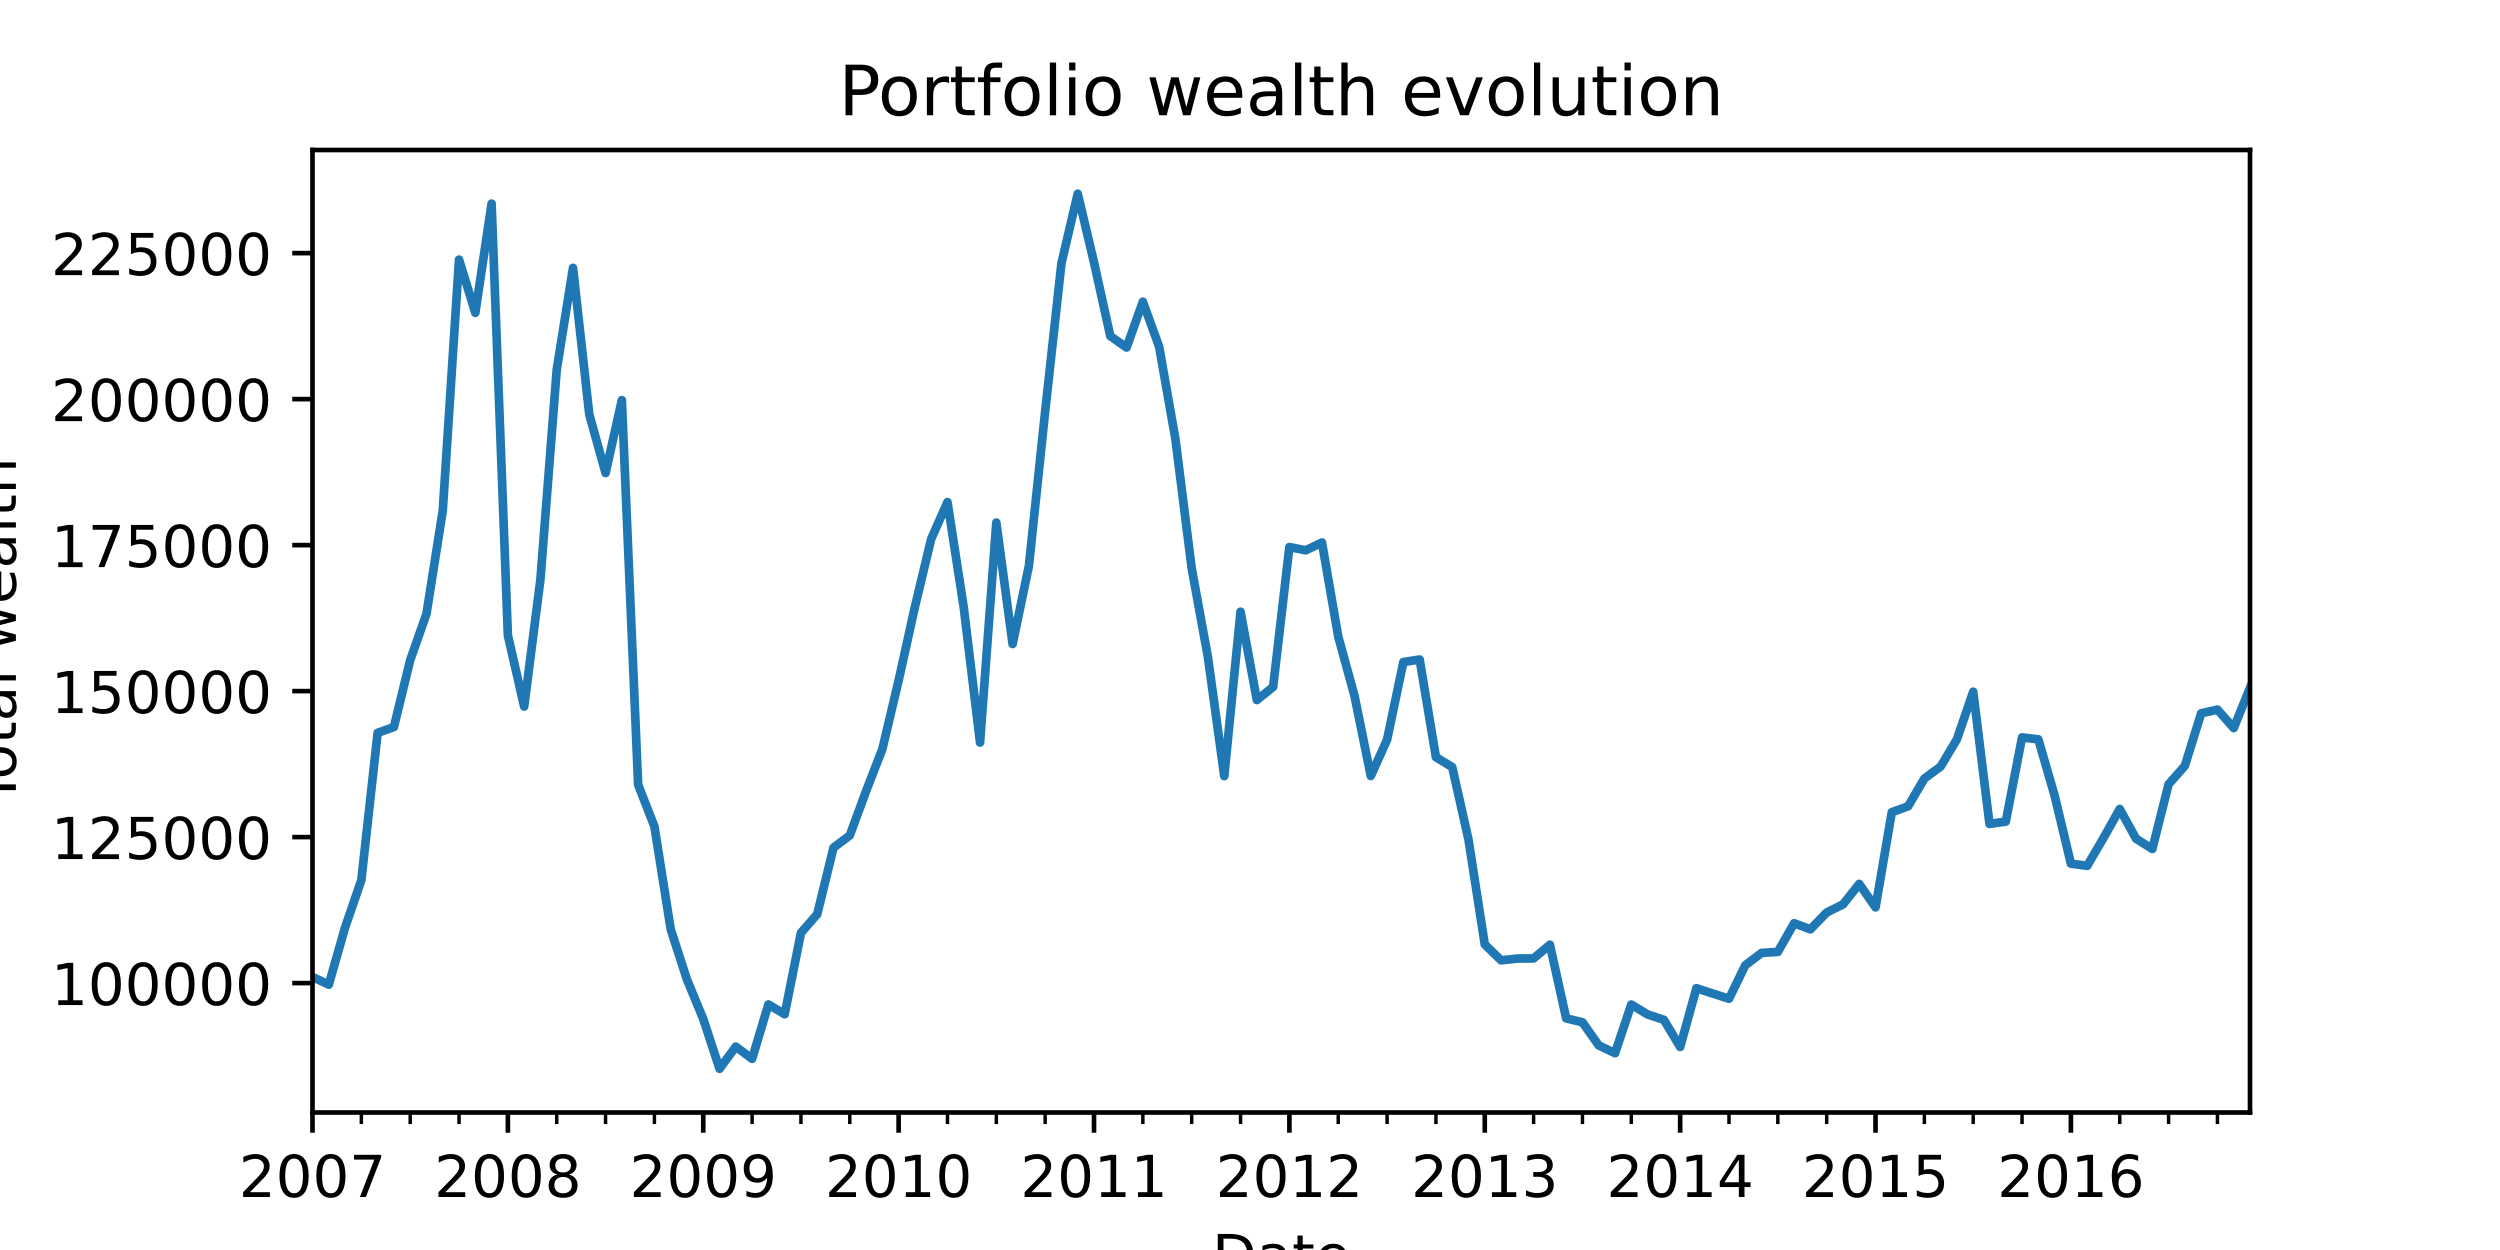
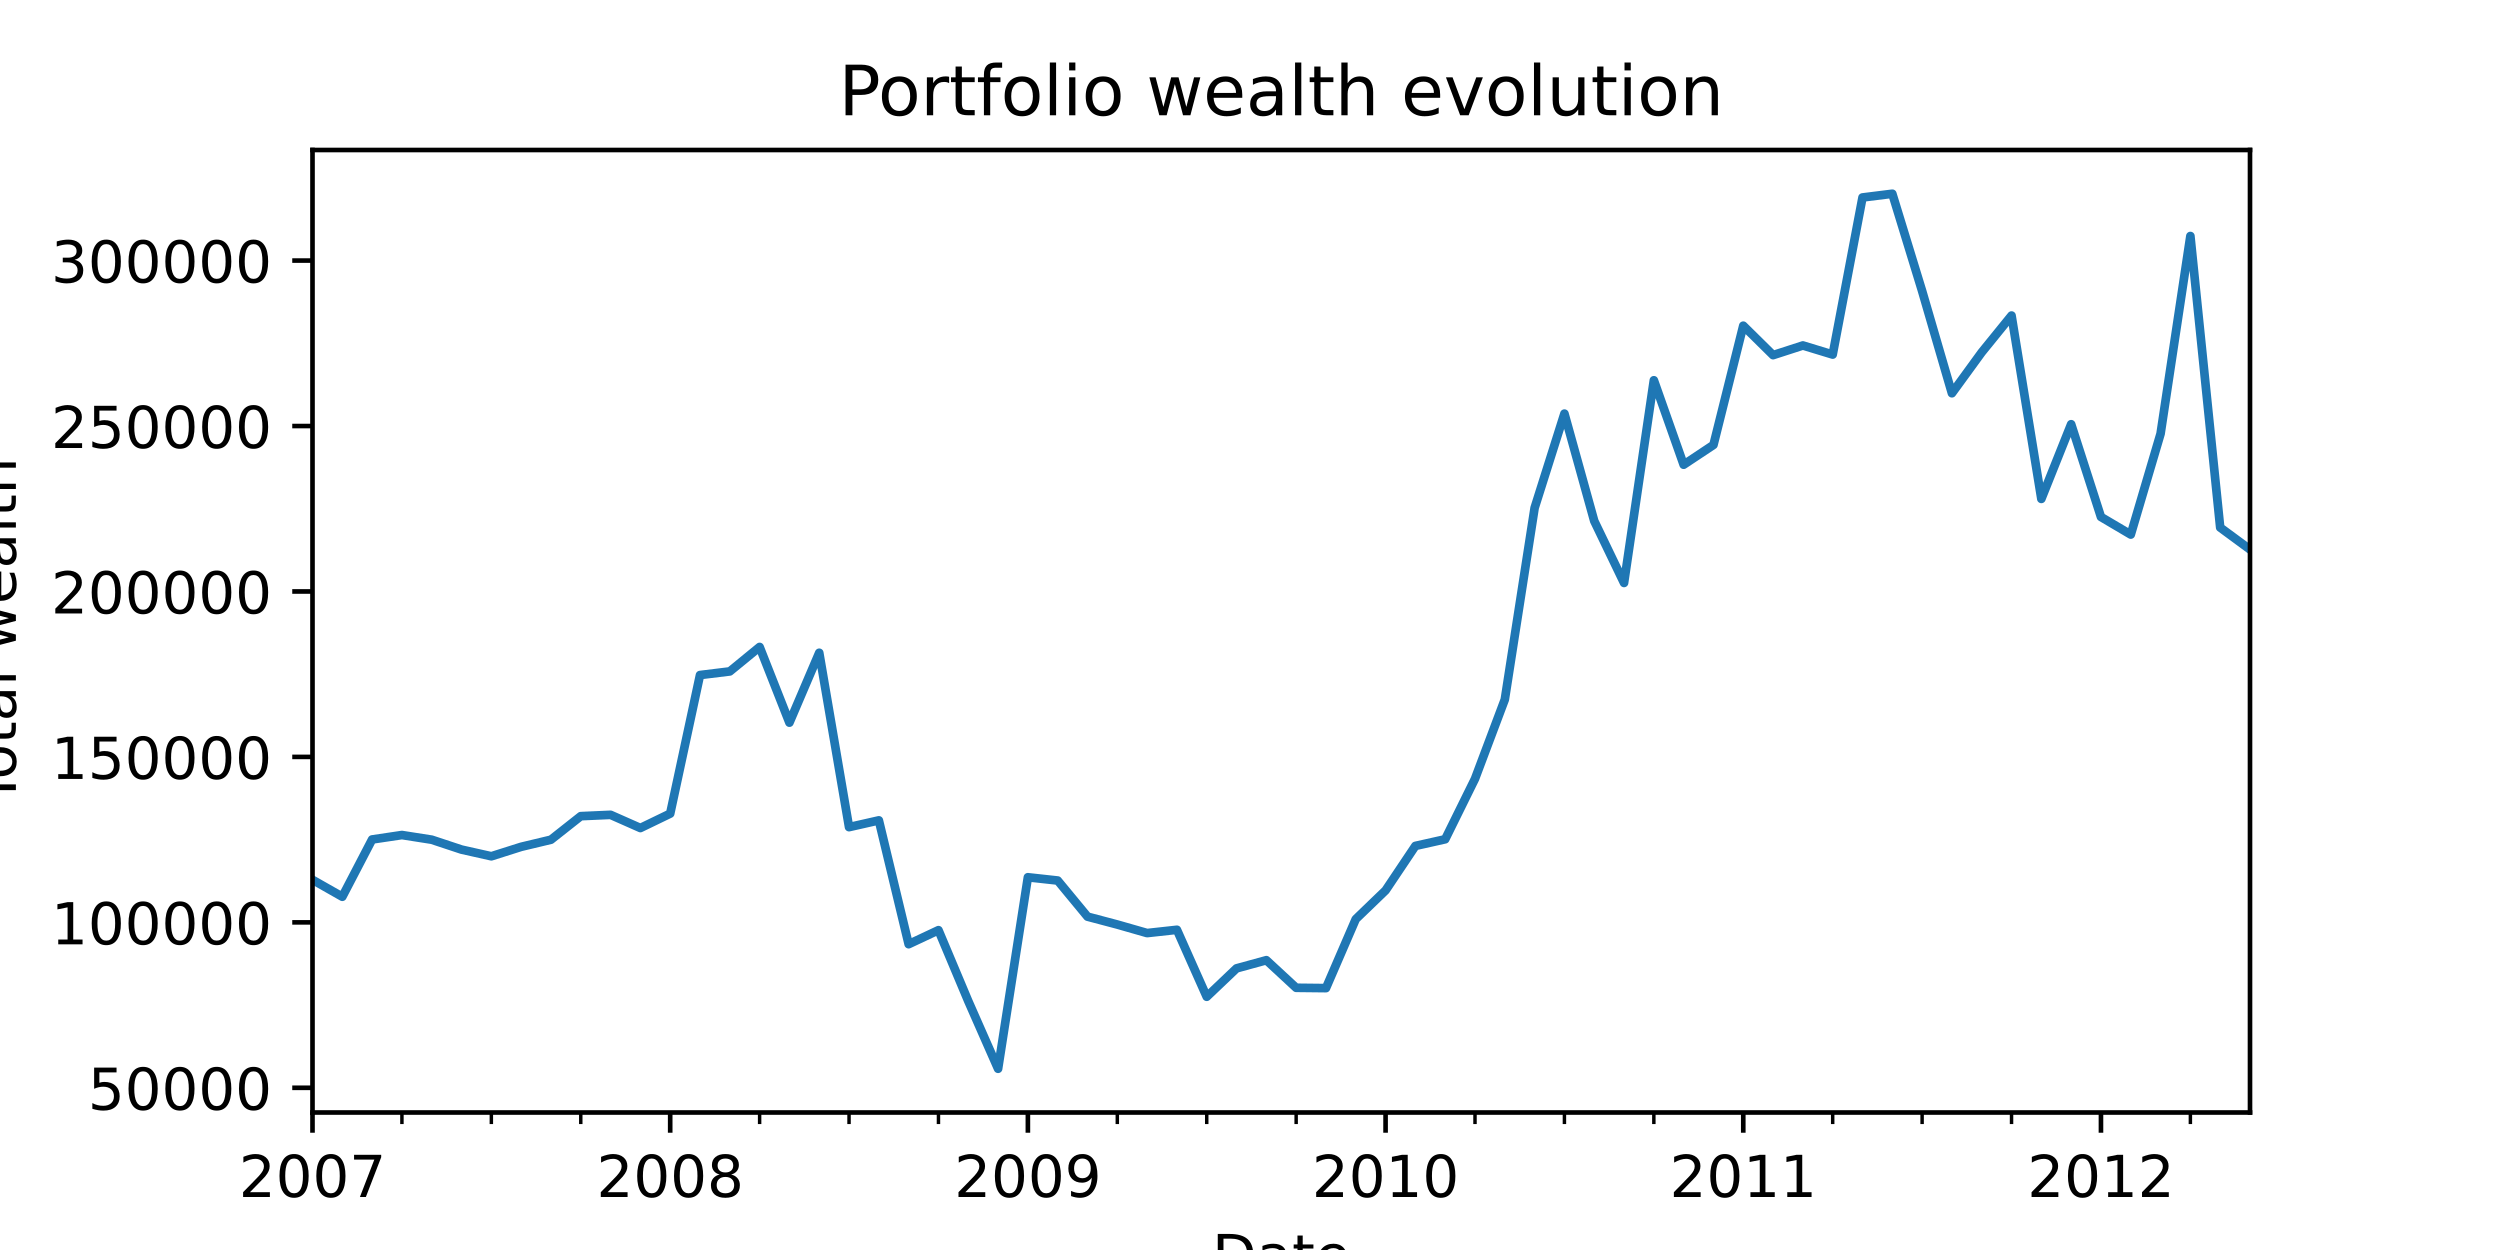
<svg xmlns="http://www.w3.org/2000/svg" xmlns:xlink="http://www.w3.org/1999/xlink" width="432pt" height="216pt" viewBox="0 0 432 216" version="1.1">
  <defs>
    <style type="text/css">*{stroke-linejoin: round; stroke-linecap: butt}</style>
  </defs>
  <g id="figure_1">
    <g id="patch_1">
      <path d="M 0 216  L 432 216  L 432 0  L 0 0  z " style="fill: #ffffff" />
    </g>
    <g id="axes_1">
      <g id="patch_2">
        <path d="M 54 192.24  L 388.8 192.24  L 388.8 25.92  L 54 25.92  z " style="fill: #ffffff" />
      </g>
      <g id="matplotlib.axis_1">
        <g id="xtick_1">
          <g id="line2d_1">
            <defs>
-               <path id="m0c36ecfe81" d="M 0 0  L 0 3.5  " style="stroke: #000000; stroke-width: 0.8" />
+               <path id="m5aeb58a6e0" d="M 0 0  L 0 3.5  " style="stroke: #000000; stroke-width: 0.8" />
            </defs>
            <g>
-               <use xlink:href="#m0c36ecfe81" x="54" y="192.24" style="stroke: #000000; stroke-width: 0.8" />
+               <use xlink:href="#m5aeb58a6e0" x="54" y="192.24" style="stroke: #000000; stroke-width: 0.8" />
            </g>
          </g>
          <g id="text_1">
            <g transform="translate(41.275 206.8384)scale(0.1 -0.1)">
              <defs>
                <path id="DejaVuSans-32" d="M 1228 531  L 3431 531  L 3431 0  L 469 0  L 469 531  Q 828 903 1448 1529  Q 2069 2156 2228 2338  Q 2531 2678 2651 2914  Q 2772 3150 2772 3378  Q 2772 3750 2511 3984  Q 2250 4219 1831 4219  Q 1534 4219 1204 4116  Q 875 4013 500 3803  L 500 4441  Q 881 4594 1212 4672  Q 1544 4750 1819 4750  Q 2544 4750 2975 4387  Q 3406 4025 3406 3419  Q 3406 3131 3298 2873  Q 3191 2616 2906 2266  Q 2828 2175 2409 1742  Q 1991 1309 1228 531  z " transform="scale(0.015625)" />
                <path id="DejaVuSans-30" d="M 2034 4250  Q 1547 4250 1301 3770  Q 1056 3291 1056 2328  Q 1056 1369 1301 889  Q 1547 409 2034 409  Q 2525 409 2770 889  Q 3016 1369 3016 2328  Q 3016 3291 2770 3770  Q 2525 4250 2034 4250  z M 2034 4750  Q 2819 4750 3233 4129  Q 3647 3509 3647 2328  Q 3647 1150 3233 529  Q 2819 -91 2034 -91  Q 1250 -91 836 529  Q 422 1150 422 2328  Q 422 3509 836 4129  Q 1250 4750 2034 4750  z " transform="scale(0.015625)" />
                <path id="DejaVuSans-37" d="M 525 4666  L 3525 4666  L 3525 4397  L 1831 0  L 1172 0  L 2766 4134  L 525 4134  L 525 4666  z " transform="scale(0.015625)" />
              </defs>
              <use xlink:href="#DejaVuSans-32" />
              <use xlink:href="#DejaVuSans-30" x="63.623" />
              <use xlink:href="#DejaVuSans-30" x="127.246" />
              <use xlink:href="#DejaVuSans-37" x="190.869" />
            </g>
          </g>
        </g>
        <g id="xtick_2">
          <g id="line2d_2">
            <g>
-               <use xlink:href="#m0c36ecfe81" x="87.761" y="192.24" style="stroke: #000000; stroke-width: 0.8" />
+               <use xlink:href="#m5aeb58a6e0" x="115.809" y="192.24" style="stroke: #000000; stroke-width: 0.8" />
            </g>
          </g>
          <g id="text_2">
-             <g transform="translate(75.03634 206.8384)scale(0.1 -0.1)">
+             <g transform="translate(103.0842 206.8384)scale(0.1 -0.1)">
              <defs>
                <path id="DejaVuSans-38" d="M 2034 2216  Q 1584 2216 1326 1975  Q 1069 1734 1069 1313  Q 1069 891 1326 650  Q 1584 409 2034 409  Q 2484 409 2743 651  Q 3003 894 3003 1313  Q 3003 1734 2745 1975  Q 2488 2216 2034 2216  z M 1403 2484  Q 997 2584 770 2862  Q 544 3141 544 3541  Q 544 4100 942 4425  Q 1341 4750 2034 4750  Q 2731 4750 3128 4425  Q 3525 4100 3525 3541  Q 3525 3141 3298 2862  Q 3072 2584 2669 2484  Q 3125 2378 3379 2068  Q 3634 1759 3634 1313  Q 3634 634 3220 271  Q 2806 -91 2034 -91  Q 1263 -91 848 271  Q 434 634 434 1313  Q 434 1759 690 2068  Q 947 2378 1403 2484  z M 1172 3481  Q 1172 3119 1398 2916  Q 1625 2713 2034 2713  Q 2441 2713 2670 2916  Q 2900 3119 2900 3481  Q 2900 3844 2670 4047  Q 2441 4250 2034 4250  Q 1625 4250 1398 4047  Q 1172 3844 1172 3481  z " transform="scale(0.015625)" />
              </defs>
              <use xlink:href="#DejaVuSans-32" />
              <use xlink:href="#DejaVuSans-30" x="63.623" />
              <use xlink:href="#DejaVuSans-30" x="127.246" />
              <use xlink:href="#DejaVuSans-38" x="190.869" />
            </g>
          </g>
        </g>
        <g id="xtick_3">
          <g id="line2d_3">
            <g>
-               <use xlink:href="#m0c36ecfe81" x="121.523" y="192.24" style="stroke: #000000; stroke-width: 0.8" />
+               <use xlink:href="#m5aeb58a6e0" x="177.618" y="192.24" style="stroke: #000000; stroke-width: 0.8" />
            </g>
          </g>
          <g id="text_3">
-             <g transform="translate(108.7977 206.8384)scale(0.1 -0.1)">
+             <g transform="translate(164.8935 206.8384)scale(0.1 -0.1)">
              <defs>
                <path id="DejaVuSans-39" d="M 703 97  L 703 672  Q 941 559 1184 500  Q 1428 441 1663 441  Q 2288 441 2617 861  Q 2947 1281 2994 2138  Q 2813 1869 2534 1725  Q 2256 1581 1919 1581  Q 1219 1581 811 2004  Q 403 2428 403 3163  Q 403 3881 828 4315  Q 1253 4750 1959 4750  Q 2769 4750 3195 4129  Q 3622 3509 3622 2328  Q 3622 1225 3098 567  Q 2575 -91 1691 -91  Q 1453 -91 1209 -44  Q 966 3 703 97  z M 1959 2075  Q 2384 2075 2632 2365  Q 2881 2656 2881 3163  Q 2881 3666 2632 3958  Q 2384 4250 1959 4250  Q 1534 4250 1286 3958  Q 1038 3666 1038 3163  Q 1038 2656 1286 2365  Q 1534 2075 1959 2075  z " transform="scale(0.015625)" />
              </defs>
              <use xlink:href="#DejaVuSans-32" />
              <use xlink:href="#DejaVuSans-30" x="63.623" />
              <use xlink:href="#DejaVuSans-30" x="127.246" />
              <use xlink:href="#DejaVuSans-39" x="190.869" />
            </g>
          </g>
        </g>
        <g id="xtick_4">
          <g id="line2d_4">
            <g>
-               <use xlink:href="#m0c36ecfe81" x="155.284" y="192.24" style="stroke: #000000; stroke-width: 0.8" />
+               <use xlink:href="#m5aeb58a6e0" x="239.428" y="192.24" style="stroke: #000000; stroke-width: 0.8" />
            </g>
          </g>
          <g id="text_4">
-             <g transform="translate(142.559 206.8384)scale(0.1 -0.1)">
+             <g transform="translate(226.7027 206.8384)scale(0.1 -0.1)">
              <defs>
                <path id="DejaVuSans-31" d="M 794 531  L 1825 531  L 1825 4091  L 703 3866  L 703 4441  L 1819 4666  L 2450 4666  L 2450 531  L 3481 531  L 3481 0  L 794 0  L 794 531  z " transform="scale(0.015625)" />
              </defs>
              <use xlink:href="#DejaVuSans-32" />
              <use xlink:href="#DejaVuSans-30" x="63.623" />
              <use xlink:href="#DejaVuSans-31" x="127.246" />
              <use xlink:href="#DejaVuSans-30" x="190.869" />
            </g>
          </g>
        </g>
        <g id="xtick_5">
          <g id="line2d_5">
            <g>
-               <use xlink:href="#m0c36ecfe81" x="189.045" y="192.24" style="stroke: #000000; stroke-width: 0.8" />
+               <use xlink:href="#m5aeb58a6e0" x="301.237" y="192.24" style="stroke: #000000; stroke-width: 0.8" />
            </g>
          </g>
          <g id="text_5">
-             <g transform="translate(176.3204 206.8384)scale(0.1 -0.1)">
+             <g transform="translate(288.5119 206.8384)scale(0.1 -0.1)">
              <use xlink:href="#DejaVuSans-32" />
              <use xlink:href="#DejaVuSans-30" x="63.623" />
              <use xlink:href="#DejaVuSans-31" x="127.246" />
              <use xlink:href="#DejaVuSans-31" x="190.869" />
            </g>
          </g>
        </g>
        <g id="xtick_6">
          <g id="line2d_6">
            <g>
-               <use xlink:href="#m0c36ecfe81" x="222.807" y="192.24" style="stroke: #000000; stroke-width: 0.8" />
+               <use xlink:href="#m5aeb58a6e0" x="363.046" y="192.24" style="stroke: #000000; stroke-width: 0.8" />
            </g>
          </g>
          <g id="text_6">
-             <g transform="translate(210.0817 206.8384)scale(0.1 -0.1)">
+             <g transform="translate(350.3212 206.8384)scale(0.1 -0.1)">
              <use xlink:href="#DejaVuSans-32" />
              <use xlink:href="#DejaVuSans-30" x="63.623" />
              <use xlink:href="#DejaVuSans-31" x="127.246" />
              <use xlink:href="#DejaVuSans-32" x="190.869" />
            </g>
          </g>
        </g>
        <g id="xtick_7">
          <g id="line2d_7">
-             <g>
-               <use xlink:href="#m0c36ecfe81" x="256.568" y="192.24" style="stroke: #000000; stroke-width: 0.8" />
-             </g>
-           </g>
-           <g id="text_7">
-             <g transform="translate(243.8431 206.8384)scale(0.1 -0.1)">
-               <defs>
-                 <path id="DejaVuSans-33" d="M 2597 2516  Q 3050 2419 3304 2112  Q 3559 1806 3559 1356  Q 3559 666 3084 287  Q 2609 -91 1734 -91  Q 1441 -91 1130 -33  Q 819 25 488 141  L 488 750  Q 750 597 1062 519  Q 1375 441 1716 441  Q 2309 441 2620 675  Q 2931 909 2931 1356  Q 2931 1769 2642 2001  Q 2353 2234 1838 2234  L 1294 2234  L 1294 2753  L 1863 2753  Q 2328 2753 2575 2939  Q 2822 3125 2822 3475  Q 2822 3834 2567 4026  Q 2313 4219 1838 4219  Q 1578 4219 1281 4162  Q 984 4106 628 3988  L 628 4550  Q 988 4650 1302 4700  Q 1616 4750 1894 4750  Q 2613 4750 3031 4423  Q 3450 4097 3450 3541  Q 3450 3153 3228 2886  Q 3006 2619 2597 2516  z " transform="scale(0.015625)" />
-               </defs>
-               <use xlink:href="#DejaVuSans-32" />
-               <use xlink:href="#DejaVuSans-30" x="63.623" />
-               <use xlink:href="#DejaVuSans-31" x="127.246" />
-               <use xlink:href="#DejaVuSans-33" x="190.869" />
+             <defs>
+               <path id="m878afed72b" d="M 0 0  L 0 2  " style="stroke: #000000; stroke-width: 0.6" />
+             </defs>
+             <g>
+               <use xlink:href="#m878afed72b" x="69.452" y="192.24" style="stroke: #000000; stroke-width: 0.6" />
            </g>
          </g>
        </g>
        <g id="xtick_8">
          <g id="line2d_8">
            <g>
-               <use xlink:href="#m0c36ecfe81" x="290.329" y="192.24" style="stroke: #000000; stroke-width: 0.8" />
-             </g>
-           </g>
-           <g id="text_8">
-             <g transform="translate(277.6044 206.8384)scale(0.1 -0.1)">
-               <defs>
-                 <path id="DejaVuSans-34" d="M 2419 4116  L 825 1625  L 2419 1625  L 2419 4116  z M 2253 4666  L 3047 4666  L 3047 1625  L 3713 1625  L 3713 1100  L 3047 1100  L 3047 0  L 2419 0  L 2419 1100  L 313 1100  L 313 1709  L 2253 4666  z " transform="scale(0.015625)" />
-               </defs>
-               <use xlink:href="#DejaVuSans-32" />
-               <use xlink:href="#DejaVuSans-30" x="63.623" />
-               <use xlink:href="#DejaVuSans-31" x="127.246" />
-               <use xlink:href="#DejaVuSans-34" x="190.869" />
+               <use xlink:href="#m878afed72b" x="84.905" y="192.24" style="stroke: #000000; stroke-width: 0.6" />
            </g>
          </g>
        </g>
        <g id="xtick_9">
          <g id="line2d_9">
            <g>
-               <use xlink:href="#m0c36ecfe81" x="324.091" y="192.24" style="stroke: #000000; stroke-width: 0.8" />
-             </g>
-           </g>
-           <g id="text_9">
-             <g transform="translate(311.3658 206.8384)scale(0.1 -0.1)">
-               <defs>
-                 <path id="DejaVuSans-35" d="M 691 4666  L 3169 4666  L 3169 4134  L 1269 4134  L 1269 2991  Q 1406 3038 1543 3061  Q 1681 3084 1819 3084  Q 2600 3084 3056 2656  Q 3513 2228 3513 1497  Q 3513 744 3044 326  Q 2575 -91 1722 -91  Q 1428 -91 1123 -41  Q 819 9 494 109  L 494 744  Q 775 591 1075 516  Q 1375 441 1709 441  Q 2250 441 2565 725  Q 2881 1009 2881 1497  Q 2881 1984 2565 2268  Q 2250 2553 1709 2553  Q 1456 2553 1204 2497  Q 953 2441 691 2322  L 691 4666  z " transform="scale(0.015625)" />
-               </defs>
-               <use xlink:href="#DejaVuSans-32" />
-               <use xlink:href="#DejaVuSans-30" x="63.623" />
-               <use xlink:href="#DejaVuSans-31" x="127.246" />
-               <use xlink:href="#DejaVuSans-35" x="190.869" />
+               <use xlink:href="#m878afed72b" x="100.357" y="192.24" style="stroke: #000000; stroke-width: 0.6" />
            </g>
          </g>
        </g>
        <g id="xtick_10">
          <g id="line2d_10">
            <g>
-               <use xlink:href="#m0c36ecfe81" x="357.852" y="192.24" style="stroke: #000000; stroke-width: 0.8" />
-             </g>
-           </g>
-           <g id="text_10">
-             <g transform="translate(345.1271 206.8384)scale(0.1 -0.1)">
-               <defs>
-                 <path id="DejaVuSans-36" d="M 2113 2584  Q 1688 2584 1439 2293  Q 1191 2003 1191 1497  Q 1191 994 1439 701  Q 1688 409 2113 409  Q 2538 409 2786 701  Q 3034 994 3034 1497  Q 3034 2003 2786 2293  Q 2538 2584 2113 2584  z M 3366 4563  L 3366 3988  Q 3128 4100 2886 4159  Q 2644 4219 2406 4219  Q 1781 4219 1451 3797  Q 1122 3375 1075 2522  Q 1259 2794 1537 2939  Q 1816 3084 2150 3084  Q 2853 3084 3261 2657  Q 3669 2231 3669 1497  Q 3669 778 3244 343  Q 2819 -91 2113 -91  Q 1303 -91 875 529  Q 447 1150 447 2328  Q 447 3434 972 4092  Q 1497 4750 2381 4750  Q 2619 4750 2861 4703  Q 3103 4656 3366 4563  z " transform="scale(0.015625)" />
-               </defs>
-               <use xlink:href="#DejaVuSans-32" />
-               <use xlink:href="#DejaVuSans-30" x="63.623" />
-               <use xlink:href="#DejaVuSans-31" x="127.246" />
-               <use xlink:href="#DejaVuSans-36" x="190.869" />
+               <use xlink:href="#m878afed72b" x="131.262" y="192.24" style="stroke: #000000; stroke-width: 0.6" />
            </g>
          </g>
        </g>
        <g id="xtick_11">
          <g id="line2d_11">
-             <defs>
-               <path id="mb60e32cce2" d="M 0 0  L 0 2  " style="stroke: #000000; stroke-width: 0.6" />
-             </defs>
-             <g>
-               <use xlink:href="#mb60e32cce2" x="62.44" y="192.24" style="stroke: #000000; stroke-width: 0.6" />
+             <g>
+               <use xlink:href="#m878afed72b" x="146.714" y="192.24" style="stroke: #000000; stroke-width: 0.6" />
            </g>
          </g>
        </g>
        <g id="xtick_12">
          <g id="line2d_12">
            <g>
-               <use xlink:href="#mb60e32cce2" x="70.881" y="192.24" style="stroke: #000000; stroke-width: 0.6" />
+               <use xlink:href="#m878afed72b" x="162.166" y="192.24" style="stroke: #000000; stroke-width: 0.6" />
            </g>
          </g>
        </g>
        <g id="xtick_13">
          <g id="line2d_13">
            <g>
-               <use xlink:href="#mb60e32cce2" x="79.321" y="192.24" style="stroke: #000000; stroke-width: 0.6" />
+               <use xlink:href="#m878afed72b" x="193.071" y="192.24" style="stroke: #000000; stroke-width: 0.6" />
            </g>
          </g>
        </g>
        <g id="xtick_14">
          <g id="line2d_14">
            <g>
-               <use xlink:href="#mb60e32cce2" x="96.202" y="192.24" style="stroke: #000000; stroke-width: 0.6" />
+               <use xlink:href="#m878afed72b" x="208.523" y="192.24" style="stroke: #000000; stroke-width: 0.6" />
            </g>
          </g>
        </g>
        <g id="xtick_15">
          <g id="line2d_15">
            <g>
-               <use xlink:href="#mb60e32cce2" x="104.642" y="192.24" style="stroke: #000000; stroke-width: 0.6" />
+               <use xlink:href="#m878afed72b" x="223.975" y="192.24" style="stroke: #000000; stroke-width: 0.6" />
            </g>
          </g>
        </g>
        <g id="xtick_16">
          <g id="line2d_16">
            <g>
-               <use xlink:href="#mb60e32cce2" x="113.082" y="192.24" style="stroke: #000000; stroke-width: 0.6" />
+               <use xlink:href="#m878afed72b" x="254.88" y="192.24" style="stroke: #000000; stroke-width: 0.6" />
            </g>
          </g>
        </g>
        <g id="xtick_17">
          <g id="line2d_17">
            <g>
-               <use xlink:href="#mb60e32cce2" x="129.963" y="192.24" style="stroke: #000000; stroke-width: 0.6" />
+               <use xlink:href="#m878afed72b" x="270.332" y="192.24" style="stroke: #000000; stroke-width: 0.6" />
            </g>
          </g>
        </g>
        <g id="xtick_18">
          <g id="line2d_18">
            <g>
-               <use xlink:href="#mb60e32cce2" x="138.403" y="192.24" style="stroke: #000000; stroke-width: 0.6" />
+               <use xlink:href="#m878afed72b" x="285.785" y="192.24" style="stroke: #000000; stroke-width: 0.6" />
            </g>
          </g>
        </g>
        <g id="xtick_19">
          <g id="line2d_19">
            <g>
-               <use xlink:href="#mb60e32cce2" x="146.844" y="192.24" style="stroke: #000000; stroke-width: 0.6" />
+               <use xlink:href="#m878afed72b" x="316.689" y="192.24" style="stroke: #000000; stroke-width: 0.6" />
            </g>
          </g>
        </g>
        <g id="xtick_20">
          <g id="line2d_20">
            <g>
-               <use xlink:href="#mb60e32cce2" x="163.724" y="192.24" style="stroke: #000000; stroke-width: 0.6" />
+               <use xlink:href="#m878afed72b" x="332.142" y="192.24" style="stroke: #000000; stroke-width: 0.6" />
            </g>
          </g>
        </g>
        <g id="xtick_21">
          <g id="line2d_21">
            <g>
-               <use xlink:href="#mb60e32cce2" x="172.165" y="192.24" style="stroke: #000000; stroke-width: 0.6" />
+               <use xlink:href="#m878afed72b" x="347.594" y="192.24" style="stroke: #000000; stroke-width: 0.6" />
            </g>
          </g>
        </g>
        <g id="xtick_22">
          <g id="line2d_22">
            <g>
-               <use xlink:href="#mb60e32cce2" x="180.605" y="192.24" style="stroke: #000000; stroke-width: 0.6" />
-             </g>
-           </g>
-         </g>
-         <g id="xtick_23">
-           <g id="line2d_23">
-             <g>
-               <use xlink:href="#mb60e32cce2" x="197.486" y="192.24" style="stroke: #000000; stroke-width: 0.6" />
-             </g>
-           </g>
-         </g>
-         <g id="xtick_24">
-           <g id="line2d_24">
-             <g>
-               <use xlink:href="#mb60e32cce2" x="205.926" y="192.24" style="stroke: #000000; stroke-width: 0.6" />
-             </g>
-           </g>
-         </g>
-         <g id="xtick_25">
-           <g id="line2d_25">
-             <g>
-               <use xlink:href="#mb60e32cce2" x="214.366" y="192.24" style="stroke: #000000; stroke-width: 0.6" />
-             </g>
-           </g>
-         </g>
-         <g id="xtick_26">
-           <g id="line2d_26">
-             <g>
-               <use xlink:href="#mb60e32cce2" x="231.247" y="192.24" style="stroke: #000000; stroke-width: 0.6" />
-             </g>
-           </g>
-         </g>
-         <g id="xtick_27">
-           <g id="line2d_27">
-             <g>
-               <use xlink:href="#mb60e32cce2" x="239.687" y="192.24" style="stroke: #000000; stroke-width: 0.6" />
-             </g>
-           </g>
-         </g>
-         <g id="xtick_28">
-           <g id="line2d_28">
-             <g>
-               <use xlink:href="#mb60e32cce2" x="248.128" y="192.24" style="stroke: #000000; stroke-width: 0.6" />
-             </g>
-           </g>
-         </g>
-         <g id="xtick_29">
-           <g id="line2d_29">
-             <g>
-               <use xlink:href="#mb60e32cce2" x="265.008" y="192.24" style="stroke: #000000; stroke-width: 0.6" />
-             </g>
-           </g>
-         </g>
-         <g id="xtick_30">
-           <g id="line2d_30">
-             <g>
-               <use xlink:href="#mb60e32cce2" x="273.449" y="192.24" style="stroke: #000000; stroke-width: 0.6" />
-             </g>
-           </g>
-         </g>
-         <g id="xtick_31">
-           <g id="line2d_31">
-             <g>
-               <use xlink:href="#mb60e32cce2" x="281.889" y="192.24" style="stroke: #000000; stroke-width: 0.6" />
-             </g>
-           </g>
-         </g>
-         <g id="xtick_32">
-           <g id="line2d_32">
-             <g>
-               <use xlink:href="#mb60e32cce2" x="298.77" y="192.24" style="stroke: #000000; stroke-width: 0.6" />
-             </g>
-           </g>
-         </g>
-         <g id="xtick_33">
-           <g id="line2d_33">
-             <g>
-               <use xlink:href="#mb60e32cce2" x="307.21" y="192.24" style="stroke: #000000; stroke-width: 0.6" />
-             </g>
-           </g>
-         </g>
-         <g id="xtick_34">
-           <g id="line2d_34">
-             <g>
-               <use xlink:href="#mb60e32cce2" x="315.65" y="192.24" style="stroke: #000000; stroke-width: 0.6" />
-             </g>
-           </g>
-         </g>
-         <g id="xtick_35">
-           <g id="line2d_35">
-             <g>
-               <use xlink:href="#mb60e32cce2" x="332.531" y="192.24" style="stroke: #000000; stroke-width: 0.6" />
-             </g>
-           </g>
-         </g>
-         <g id="xtick_36">
-           <g id="line2d_36">
-             <g>
-               <use xlink:href="#mb60e32cce2" x="340.971" y="192.24" style="stroke: #000000; stroke-width: 0.6" />
-             </g>
-           </g>
-         </g>
-         <g id="xtick_37">
-           <g id="line2d_37">
-             <g>
-               <use xlink:href="#mb60e32cce2" x="349.412" y="192.24" style="stroke: #000000; stroke-width: 0.6" />
-             </g>
-           </g>
-         </g>
-         <g id="xtick_38">
-           <g id="line2d_38">
-             <g>
-               <use xlink:href="#mb60e32cce2" x="366.292" y="192.24" style="stroke: #000000; stroke-width: 0.6" />
-             </g>
-           </g>
-         </g>
-         <g id="xtick_39">
-           <g id="line2d_39">
-             <g>
-               <use xlink:href="#mb60e32cce2" x="374.733" y="192.24" style="stroke: #000000; stroke-width: 0.6" />
-             </g>
-           </g>
-         </g>
-         <g id="xtick_40">
-           <g id="line2d_40">
-             <g>
-               <use xlink:href="#mb60e32cce2" x="383.173" y="192.24" style="stroke: #000000; stroke-width: 0.6" />
-             </g>
-           </g>
-         </g>
-         <g id="text_11">
+               <use xlink:href="#m878afed72b" x="378.498" y="192.24" style="stroke: #000000; stroke-width: 0.6" />
+             </g>
+           </g>
+         </g>
+         <g id="text_7">
          <g transform="translate(209.4492 220.5166)scale(0.1 -0.1)">
            <defs>
              <path id="DejaVuSans-44" d="M 1259 4147  L 1259 519  L 2022 519  Q 2988 519 3436 956  Q 3884 1394 3884 2338  Q 3884 3275 3436 3711  Q 2988 4147 2022 4147  L 1259 4147  z M 628 4666  L 1925 4666  Q 3281 4666 3915 4102  Q 4550 3538 4550 2338  Q 4550 1131 3912 565  Q 3275 0 1925 0  L 628 0  L 628 4666  z " transform="scale(0.015625)" />
              <path id="DejaVuSans-61" d="M 2194 1759  Q 1497 1759 1228 1600  Q 959 1441 959 1056  Q 959 750 1161 570  Q 1363 391 1709 391  Q 2188 391 2477 730  Q 2766 1069 2766 1631  L 2766 1759  L 2194 1759  z M 3341 1997  L 3341 0  L 2766 0  L 2766 531  Q 2569 213 2275 61  Q 1981 -91 1556 -91  Q 1019 -91 701 211  Q 384 513 384 1019  Q 384 1609 779 1909  Q 1175 2209 1959 2209  L 2766 2209  L 2766 2266  Q 2766 2663 2505 2880  Q 2244 3097 1772 3097  Q 1472 3097 1187 3025  Q 903 2953 641 2809  L 641 3341  Q 956 3463 1253 3523  Q 1550 3584 1831 3584  Q 2591 3584 2966 3190  Q 3341 2797 3341 1997  z " transform="scale(0.015625)" />
              <path id="DejaVuSans-74" d="M 1172 4494  L 1172 3500  L 2356 3500  L 2356 3053  L 1172 3053  L 1172 1153  Q 1172 725 1289 603  Q 1406 481 1766 481  L 2356 481  L 2356 0  L 1766 0  Q 1100 0 847 248  Q 594 497 594 1153  L 594 3053  L 172 3053  L 172 3500  L 594 3500  L 594 4494  L 1172 4494  z " transform="scale(0.015625)" />
              <path id="DejaVuSans-65" d="M 3597 1894  L 3597 1613  L 953 1613  Q 991 1019 1311 708  Q 1631 397 2203 397  Q 2534 397 2845 478  Q 3156 559 3463 722  L 3463 178  Q 3153 47 2828 -22  Q 2503 -91 2169 -91  Q 1331 -91 842 396  Q 353 884 353 1716  Q 353 2575 817 3079  Q 1281 3584 2069 3584  Q 2775 3584 3186 3129  Q 3597 2675 3597 1894  z M 3022 2063  Q 3016 2534 2758 2815  Q 2500 3097 2075 3097  Q 1594 3097 1305 2825  Q 1016 2553 972 2059  L 3022 2063  z " transform="scale(0.015625)" />
            </defs>
            <use xlink:href="#DejaVuSans-44" />
            <use xlink:href="#DejaVuSans-61" x="77.002" />
            <use xlink:href="#DejaVuSans-74" x="138.281" />
            <use xlink:href="#DejaVuSans-65" x="177.49" />
          </g>
        </g>
      </g>
      <g id="matplotlib.axis_2">
        <g id="ytick_1">
-           <g id="line2d_41">
+           <g id="line2d_23">
            <defs>
-               <path id="m95927914cc" d="M 0 0  L -3.5 0  " style="stroke: #000000; stroke-width: 0.8" />
+               <path id="ma9e275bed3" d="M 0 0  L -3.5 0  " style="stroke: #000000; stroke-width: 0.8" />
            </defs>
            <g>
-               <use xlink:href="#m95927914cc" x="54" y="169.878" style="stroke: #000000; stroke-width: 0.8" />
-             </g>
-           </g>
-           <g id="text_12">
-             <g transform="translate(8.825 173.6774)scale(0.1 -0.1)">
+               <use xlink:href="#ma9e275bed3" x="54" y="187.973" style="stroke: #000000; stroke-width: 0.8" />
+             </g>
+           </g>
+           <g id="text_8">
+             <g transform="translate(15.1875 191.7724)scale(0.1 -0.1)">
+               <defs>
+                 <path id="DejaVuSans-35" d="M 691 4666  L 3169 4666  L 3169 4134  L 1269 4134  L 1269 2991  Q 1406 3038 1543 3061  Q 1681 3084 1819 3084  Q 2600 3084 3056 2656  Q 3513 2228 3513 1497  Q 3513 744 3044 326  Q 2575 -91 1722 -91  Q 1428 -91 1123 -41  Q 819 9 494 109  L 494 744  Q 775 591 1075 516  Q 1375 441 1709 441  Q 2250 441 2565 725  Q 2881 1009 2881 1497  Q 2881 1984 2565 2268  Q 2250 2553 1709 2553  Q 1456 2553 1204 2497  Q 953 2441 691 2322  L 691 4666  z " transform="scale(0.015625)" />
+               </defs>
+               <use xlink:href="#DejaVuSans-35" />
+               <use xlink:href="#DejaVuSans-30" x="63.623" />
+               <use xlink:href="#DejaVuSans-30" x="127.246" />
+               <use xlink:href="#DejaVuSans-30" x="190.869" />
+               <use xlink:href="#DejaVuSans-30" x="254.492" />
+             </g>
+           </g>
+         </g>
+         <g id="ytick_2">
+           <g id="line2d_24">
+             <g>
+               <use xlink:href="#ma9e275bed3" x="54" y="159.384" style="stroke: #000000; stroke-width: 0.8" />
+             </g>
+           </g>
+           <g id="text_9">
+             <g transform="translate(8.825 163.1833)scale(0.1 -0.1)">
              <use xlink:href="#DejaVuSans-31" />
              <use xlink:href="#DejaVuSans-30" x="63.623" />
              <use xlink:href="#DejaVuSans-30" x="127.246" />
              <use xlink:href="#DejaVuSans-30" x="190.869" />
              <use xlink:href="#DejaVuSans-30" x="254.492" />
              <use xlink:href="#DejaVuSans-30" x="318.115" />
            </g>
          </g>
        </g>
-         <g id="ytick_2">
-           <g id="line2d_42">
-             <g>
-               <use xlink:href="#m95927914cc" x="54" y="144.651" style="stroke: #000000; stroke-width: 0.8" />
-             </g>
-           </g>
-           <g id="text_13">
-             <g transform="translate(8.825 148.4505)scale(0.1 -0.1)">
-               <use xlink:href="#DejaVuSans-31" />
-               <use xlink:href="#DejaVuSans-32" x="63.623" />
-               <use xlink:href="#DejaVuSans-35" x="127.246" />
-               <use xlink:href="#DejaVuSans-30" x="190.869" />
-               <use xlink:href="#DejaVuSans-30" x="254.492" />
-               <use xlink:href="#DejaVuSans-30" x="318.115" />
-             </g>
-           </g>
-         </g>
        <g id="ytick_3">
-           <g id="line2d_43">
-             <g>
-               <use xlink:href="#m95927914cc" x="54" y="119.424" style="stroke: #000000; stroke-width: 0.8" />
-             </g>
-           </g>
-           <g id="text_14">
-             <g transform="translate(8.825 123.2236)scale(0.1 -0.1)">
+           <g id="line2d_25">
+             <g>
+               <use xlink:href="#ma9e275bed3" x="54" y="130.795" style="stroke: #000000; stroke-width: 0.8" />
+             </g>
+           </g>
+           <g id="text_10">
+             <g transform="translate(8.825 134.5943)scale(0.1 -0.1)">
              <use xlink:href="#DejaVuSans-31" />
              <use xlink:href="#DejaVuSans-35" x="63.623" />
              <use xlink:href="#DejaVuSans-30" x="127.246" />
              <use xlink:href="#DejaVuSans-30" x="190.869" />
              <use xlink:href="#DejaVuSans-30" x="254.492" />
              <use xlink:href="#DejaVuSans-30" x="318.115" />
            </g>
          </g>
        </g>
        <g id="ytick_4">
-           <g id="line2d_44">
-             <g>
-               <use xlink:href="#m95927914cc" x="54" y="94.197" style="stroke: #000000; stroke-width: 0.8" />
-             </g>
-           </g>
-           <g id="text_15">
-             <g transform="translate(8.825 97.99666)scale(0.1 -0.1)">
-               <use xlink:href="#DejaVuSans-31" />
-               <use xlink:href="#DejaVuSans-37" x="63.623" />
-               <use xlink:href="#DejaVuSans-35" x="127.246" />
+           <g id="line2d_26">
+             <g>
+               <use xlink:href="#ma9e275bed3" x="54" y="102.206" style="stroke: #000000; stroke-width: 0.8" />
+             </g>
+           </g>
+           <g id="text_11">
+             <g transform="translate(8.825 106.0052)scale(0.1 -0.1)">
+               <use xlink:href="#DejaVuSans-32" />
+               <use xlink:href="#DejaVuSans-30" x="63.623" />
+               <use xlink:href="#DejaVuSans-30" x="127.246" />
              <use xlink:href="#DejaVuSans-30" x="190.869" />
              <use xlink:href="#DejaVuSans-30" x="254.492" />
              <use xlink:href="#DejaVuSans-30" x="318.115" />
            </g>
          </g>
        </g>
        <g id="ytick_5">
-           <g id="line2d_45">
-             <g>
-               <use xlink:href="#m95927914cc" x="54" y="68.971" style="stroke: #000000; stroke-width: 0.8" />
-             </g>
-           </g>
-           <g id="text_16">
-             <g transform="translate(8.825 72.76974)scale(0.1 -0.1)">
-               <use xlink:href="#DejaVuSans-32" />
-               <use xlink:href="#DejaVuSans-30" x="63.623" />
+           <g id="line2d_27">
+             <g>
+               <use xlink:href="#ma9e275bed3" x="54" y="73.617" style="stroke: #000000; stroke-width: 0.8" />
+             </g>
+           </g>
+           <g id="text_12">
+             <g transform="translate(8.825 77.41617)scale(0.1 -0.1)">
+               <use xlink:href="#DejaVuSans-32" />
+               <use xlink:href="#DejaVuSans-35" x="63.623" />
              <use xlink:href="#DejaVuSans-30" x="127.246" />
              <use xlink:href="#DejaVuSans-30" x="190.869" />
              <use xlink:href="#DejaVuSans-30" x="254.492" />
              <use xlink:href="#DejaVuSans-30" x="318.115" />
            </g>
          </g>
        </g>
        <g id="ytick_6">
-           <g id="line2d_46">
-             <g>
-               <use xlink:href="#m95927914cc" x="54" y="43.744" style="stroke: #000000; stroke-width: 0.8" />
-             </g>
-           </g>
-           <g id="text_17">
-             <g transform="translate(8.825 47.54281)scale(0.1 -0.1)">
-               <use xlink:href="#DejaVuSans-32" />
-               <use xlink:href="#DejaVuSans-32" x="63.623" />
-               <use xlink:href="#DejaVuSans-35" x="127.246" />
+           <g id="line2d_28">
+             <g>
+               <use xlink:href="#ma9e275bed3" x="54" y="45.028" style="stroke: #000000; stroke-width: 0.8" />
+             </g>
+           </g>
+           <g id="text_13">
+             <g transform="translate(8.825 48.82712)scale(0.1 -0.1)">
+               <defs>
+                 <path id="DejaVuSans-33" d="M 2597 2516  Q 3050 2419 3304 2112  Q 3559 1806 3559 1356  Q 3559 666 3084 287  Q 2609 -91 1734 -91  Q 1441 -91 1130 -33  Q 819 25 488 141  L 488 750  Q 750 597 1062 519  Q 1375 441 1716 441  Q 2309 441 2620 675  Q 2931 909 2931 1356  Q 2931 1769 2642 2001  Q 2353 2234 1838 2234  L 1294 2234  L 1294 2753  L 1863 2753  Q 2328 2753 2575 2939  Q 2822 3125 2822 3475  Q 2822 3834 2567 4026  Q 2313 4219 1838 4219  Q 1578 4219 1281 4162  Q 984 4106 628 3988  L 628 4550  Q 988 4650 1302 4700  Q 1616 4750 1894 4750  Q 2613 4750 3031 4423  Q 3450 4097 3450 3541  Q 3450 3153 3228 2886  Q 3006 2619 2597 2516  z " transform="scale(0.015625)" />
+               </defs>
+               <use xlink:href="#DejaVuSans-33" />
+               <use xlink:href="#DejaVuSans-30" x="63.623" />
+               <use xlink:href="#DejaVuSans-30" x="127.246" />
              <use xlink:href="#DejaVuSans-30" x="190.869" />
              <use xlink:href="#DejaVuSans-30" x="254.492" />
              <use xlink:href="#DejaVuSans-30" x="318.115" />
            </g>
          </g>
        </g>
-         <g id="text_18">
+         <g id="text_14">
          <g transform="translate(2.745312 139.0933)rotate(-90)scale(0.1 -0.1)">
            <defs>
              <path id="DejaVuSans-54" d="M -19 4666  L 3928 4666  L 3928 4134  L 2272 4134  L 2272 0  L 1638 0  L 1638 4134  L -19 4134  L -19 4666  z " transform="scale(0.015625)" />
              <path id="DejaVuSans-6f" d="M 1959 3097  Q 1497 3097 1228 2736  Q 959 2375 959 1747  Q 959 1119 1226 758  Q 1494 397 1959 397  Q 2419 397 2687 759  Q 2956 1122 2956 1747  Q 2956 2369 2687 2733  Q 2419 3097 1959 3097  z M 1959 3584  Q 2709 3584 3137 3096  Q 3566 2609 3566 1747  Q 3566 888 3137 398  Q 2709 -91 1959 -91  Q 1206 -91 779 398  Q 353 888 353 1747  Q 353 2609 779 3096  Q 1206 3584 1959 3584  z " transform="scale(0.015625)" />
              <path id="DejaVuSans-6c" d="M 603 4863  L 1178 4863  L 1178 0  L 603 0  L 603 4863  z " transform="scale(0.015625)" />
              <path id="DejaVuSans-20" transform="scale(0.015625)" />
              <path id="DejaVuSans-77" d="M 269 3500  L 844 3500  L 1563 769  L 2278 3500  L 2956 3500  L 3675 769  L 4391 3500  L 4966 3500  L 4050 0  L 3372 0  L 2619 2869  L 1863 0  L 1184 0  L 269 3500  z " transform="scale(0.015625)" />
              <path id="DejaVuSans-68" d="M 3513 2113  L 3513 0  L 2938 0  L 2938 2094  Q 2938 2591 2744 2837  Q 2550 3084 2163 3084  Q 1697 3084 1428 2787  Q 1159 2491 1159 1978  L 1159 0  L 581 0  L 581 4863  L 1159 4863  L 1159 2956  Q 1366 3272 1645 3428  Q 1925 3584 2291 3584  Q 2894 3584 3203 3211  Q 3513 2838 3513 2113  z " transform="scale(0.015625)" />
            </defs>
            <use xlink:href="#DejaVuSans-54" />
            <use xlink:href="#DejaVuSans-6f" x="44.084" />
            <use xlink:href="#DejaVuSans-74" x="105.266" />
            <use xlink:href="#DejaVuSans-61" x="144.475" />
            <use xlink:href="#DejaVuSans-6c" x="205.754" />
            <use xlink:href="#DejaVuSans-20" x="233.537" />
            <use xlink:href="#DejaVuSans-77" x="265.324" />
            <use xlink:href="#DejaVuSans-65" x="347.111" />
            <use xlink:href="#DejaVuSans-61" x="408.635" />
            <use xlink:href="#DejaVuSans-6c" x="469.914" />
            <use xlink:href="#DejaVuSans-74" x="497.697" />
            <use xlink:href="#DejaVuSans-68" x="536.906" />
          </g>
        </g>
      </g>
-       <g id="line2d_47">
-         <path d="M 54 168.82  L 56.813 170.152  L 59.627 160.28  L 62.44 152.085  L 65.254 126.643  L 68.067 125.633  L 70.881 114.072  L 73.694 106.079  L 76.508 88.251  L 79.321 44.862  L 82.134 54.056  L 84.948 35.192  L 87.761 109.79  L 90.575 122.089  L 93.388 100.109  L 96.202 63.892  L 99.015 46.289  L 101.829 71.635  L 104.642 81.733  L 107.455 69.149  L 110.269 135.6  L 113.082 142.82  L 115.896 160.565  L 118.709 169.272  L 121.523 176.078  L 124.336 184.68  L 127.15 180.857  L 129.963 182.966  L 132.776 173.573  L 135.59 175.258  L 138.403 161.2  L 141.217 157.968  L 144.03 146.472  L 146.844 144.359  L 149.657 136.707  L 152.471 129.448  L 155.284 117.576  L 158.097 104.856  L 160.911 93.124  L 163.724 86.764  L 166.538 104.997  L 169.351 128.318  L 172.165 90.298  L 174.978 111.286  L 177.792 97.789  L 180.605 71.076  L 183.418 45.494  L 186.232 33.48  L 189.045 45.352  L 191.859 58.073  L 194.672 60.051  L 197.486 52.137  L 200.299 59.91  L 203.113 75.881  L 205.926 98.213  L 208.739 113.618  L 211.553 134.112  L 214.366 105.704  L 217.18 120.968  L 219.993 118.707  L 222.807 94.526  L 225.62 95.093  L 228.434 93.745  L 231.247 109.995  L 234.061 120.258  L 236.874 134.085  L 239.687 127.821  L 242.501 114.404  L 245.314 113.965  L 248.128 130.84  L 250.941 132.547  L 253.755 145.09  L 256.568 163.202  L 259.382 165.94  L 262.195 165.641  L 265.008 165.612  L 267.822 163.247  L 270.635 175.969  L 273.449 176.651  L 276.262 180.646  L 279.076 181.988  L 281.889 173.586  L 284.703 175.298  L 287.516 176.222  L 290.329 180.913  L 293.143 170.764  L 295.956 171.68  L 298.77 172.583  L 301.583 166.803  L 304.397 164.661  L 307.21 164.488  L 310.024 159.537  L 312.837 160.589  L 315.65 157.681  L 318.464 156.282  L 321.277 152.741  L 324.091 156.789  L 326.904 140.347  L 329.718 139.331  L 332.531 134.531  L 335.345 132.463  L 338.158 127.739  L 340.971 119.532  L 343.785 142.372  L 346.598 141.968  L 349.412 127.423  L 352.225 127.763  L 355.039 137.489  L 357.852 149.236  L 360.666 149.616  L 363.479 144.809  L 366.292 139.798  L 369.106 144.923  L 371.919 146.699  L 374.733 135.523  L 377.546 132.328  L 380.36 123.259  L 383.173 122.62  L 385.987 125.812  L 388.8 118.86  " clip-path="url(#p3fecd73d54)" style="fill: none; stroke: #1f77b4; stroke-width: 1.5; stroke-linecap: square" />
+       <g id="line2d_29">
+         <path d="M 54 152.029  L 59.151 154.957  L 64.302 145.063  L 69.452 144.295  L 74.603 145.102  L 79.754 146.81  L 84.905 147.965  L 90.055 146.332  L 95.206 145.1  L 100.357 141.034  L 105.508 140.803  L 110.658 143.081  L 115.809 140.591  L 120.96 116.65  L 126.111 116.018  L 131.262 111.797  L 136.412 124.873  L 141.563 112.803  L 146.714 142.927  L 151.865 141.761  L 157.015 163.155  L 162.166 160.736  L 167.317 172.989  L 172.468 184.68  L 177.618 151.592  L 182.769 152.158  L 187.92 158.395  L 193.071 159.76  L 198.222 161.235  L 203.372 160.669  L 208.523 172.239  L 213.674 167.335  L 218.825 165.923  L 223.975 170.69  L 229.126 170.746  L 234.277 158.825  L 239.428 153.861  L 244.578 146.175  L 249.729 145.023  L 254.88 134.579  L 260.031 120.879  L 265.182 87.765  L 270.332 71.478  L 275.483 90.025  L 280.634 100.728  L 285.785 65.714  L 290.935 80.303  L 296.086 76.88  L 301.237 56.283  L 306.388 61.366  L 311.538 59.699  L 316.689 61.268  L 321.84 34.125  L 326.991 33.48  L 332.142 50.287  L 337.292 67.951  L 342.443 60.878  L 347.594 54.53  L 352.745 86.207  L 357.895 73.309  L 363.046 89.328  L 368.197 92.371  L 373.348 74.947  L 378.498 40.787  L 383.649 91.156  L 388.8 94.952  " clip-path="url(#pab70790e22)" style="fill: none; stroke: #1f77b4; stroke-width: 1.5; stroke-linecap: square" />
      </g>
      <g id="patch_3">
        <path d="M 54 192.24  L 54 25.92  " style="fill: none; stroke: #000000; stroke-width: 0.8; stroke-linejoin: miter; stroke-linecap: square" />
      </g>
      <g id="patch_4">
        <path d="M 388.8 192.24  L 388.8 25.92  " style="fill: none; stroke: #000000; stroke-width: 0.8; stroke-linejoin: miter; stroke-linecap: square" />
      </g>
      <g id="patch_5">
        <path d="M 54 192.24  L 388.8 192.24  " style="fill: none; stroke: #000000; stroke-width: 0.8; stroke-linejoin: miter; stroke-linecap: square" />
      </g>
      <g id="patch_6">
        <path d="M 54 25.92  L 388.8 25.92  " style="fill: none; stroke: #000000; stroke-width: 0.8; stroke-linejoin: miter; stroke-linecap: square" />
      </g>
-       <g id="text_19">
+       <g id="text_15">
        <g transform="translate(144.9338 19.92)scale(0.12 -0.12)">
          <defs>
            <path id="DejaVuSans-50" d="M 1259 4147  L 1259 2394  L 2053 2394  Q 2494 2394 2734 2622  Q 2975 2850 2975 3272  Q 2975 3691 2734 3919  Q 2494 4147 2053 4147  L 1259 4147  z M 628 4666  L 2053 4666  Q 2838 4666 3239 4311  Q 3641 3956 3641 3272  Q 3641 2581 3239 2228  Q 2838 1875 2053 1875  L 1259 1875  L 1259 0  L 628 0  L 628 4666  z " transform="scale(0.015625)" />
            <path id="DejaVuSans-72" d="M 2631 2963  Q 2534 3019 2420 3045  Q 2306 3072 2169 3072  Q 1681 3072 1420 2755  Q 1159 2438 1159 1844  L 1159 0  L 581 0  L 581 3500  L 1159 3500  L 1159 2956  Q 1341 3275 1631 3429  Q 1922 3584 2338 3584  Q 2397 3584 2469 3576  Q 2541 3569 2628 3553  L 2631 2963  z " transform="scale(0.015625)" />
            <path id="DejaVuSans-66" d="M 2375 4863  L 2375 4384  L 1825 4384  Q 1516 4384 1395 4259  Q 1275 4134 1275 3809  L 1275 3500  L 2222 3500  L 2222 3053  L 1275 3053  L 1275 0  L 697 0  L 697 3053  L 147 3053  L 147 3500  L 697 3500  L 697 3744  Q 697 4328 969 4595  Q 1241 4863 1831 4863  L 2375 4863  z " transform="scale(0.015625)" />
            <path id="DejaVuSans-69" d="M 603 3500  L 1178 3500  L 1178 0  L 603 0  L 603 3500  z M 603 4863  L 1178 4863  L 1178 4134  L 603 4134  L 603 4863  z " transform="scale(0.015625)" />
            <path id="DejaVuSans-76" d="M 191 3500  L 800 3500  L 1894 563  L 2988 3500  L 3597 3500  L 2284 0  L 1503 0  L 191 3500  z " transform="scale(0.015625)" />
            <path id="DejaVuSans-75" d="M 544 1381  L 544 3500  L 1119 3500  L 1119 1403  Q 1119 906 1312 657  Q 1506 409 1894 409  Q 2359 409 2629 706  Q 2900 1003 2900 1516  L 2900 3500  L 3475 3500  L 3475 0  L 2900 0  L 2900 538  Q 2691 219 2414 64  Q 2138 -91 1772 -91  Q 1169 -91 856 284  Q 544 659 544 1381  z M 1991 3584  L 1991 3584  z " transform="scale(0.015625)" />
            <path id="DejaVuSans-6e" d="M 3513 2113  L 3513 0  L 2938 0  L 2938 2094  Q 2938 2591 2744 2837  Q 2550 3084 2163 3084  Q 1697 3084 1428 2787  Q 1159 2491 1159 1978  L 1159 0  L 581 0  L 581 3500  L 1159 3500  L 1159 2956  Q 1366 3272 1645 3428  Q 1925 3584 2291 3584  Q 2894 3584 3203 3211  Q 3513 2838 3513 2113  z " transform="scale(0.015625)" />
          </defs>
          <use xlink:href="#DejaVuSans-50" />
          <use xlink:href="#DejaVuSans-6f" x="56.678" />
          <use xlink:href="#DejaVuSans-72" x="117.859" />
          <use xlink:href="#DejaVuSans-74" x="158.973" />
          <use xlink:href="#DejaVuSans-66" x="198.182" />
          <use xlink:href="#DejaVuSans-6f" x="233.387" />
          <use xlink:href="#DejaVuSans-6c" x="294.568" />
          <use xlink:href="#DejaVuSans-69" x="322.352" />
          <use xlink:href="#DejaVuSans-6f" x="350.135" />
          <use xlink:href="#DejaVuSans-20" x="411.316" />
          <use xlink:href="#DejaVuSans-77" x="443.104" />
          <use xlink:href="#DejaVuSans-65" x="524.891" />
          <use xlink:href="#DejaVuSans-61" x="586.414" />
          <use xlink:href="#DejaVuSans-6c" x="647.693" />
          <use xlink:href="#DejaVuSans-74" x="675.477" />
          <use xlink:href="#DejaVuSans-68" x="714.686" />
          <use xlink:href="#DejaVuSans-20" x="778.064" />
          <use xlink:href="#DejaVuSans-65" x="809.852" />
          <use xlink:href="#DejaVuSans-76" x="871.375" />
          <use xlink:href="#DejaVuSans-6f" x="930.555" />
          <use xlink:href="#DejaVuSans-6c" x="991.736" />
          <use xlink:href="#DejaVuSans-75" x="1019.52" />
          <use xlink:href="#DejaVuSans-74" x="1082.898" />
          <use xlink:href="#DejaVuSans-69" x="1122.107" />
          <use xlink:href="#DejaVuSans-6f" x="1149.891" />
          <use xlink:href="#DejaVuSans-6e" x="1211.072" />
        </g>
      </g>
    </g>
  </g>
  <defs>
-     <clipPath id="p3fecd73d54">
+     <clipPath id="pab70790e22">
      <rect x="54" y="25.92" width="334.8" height="166.32" />
    </clipPath>
  </defs>
</svg>
